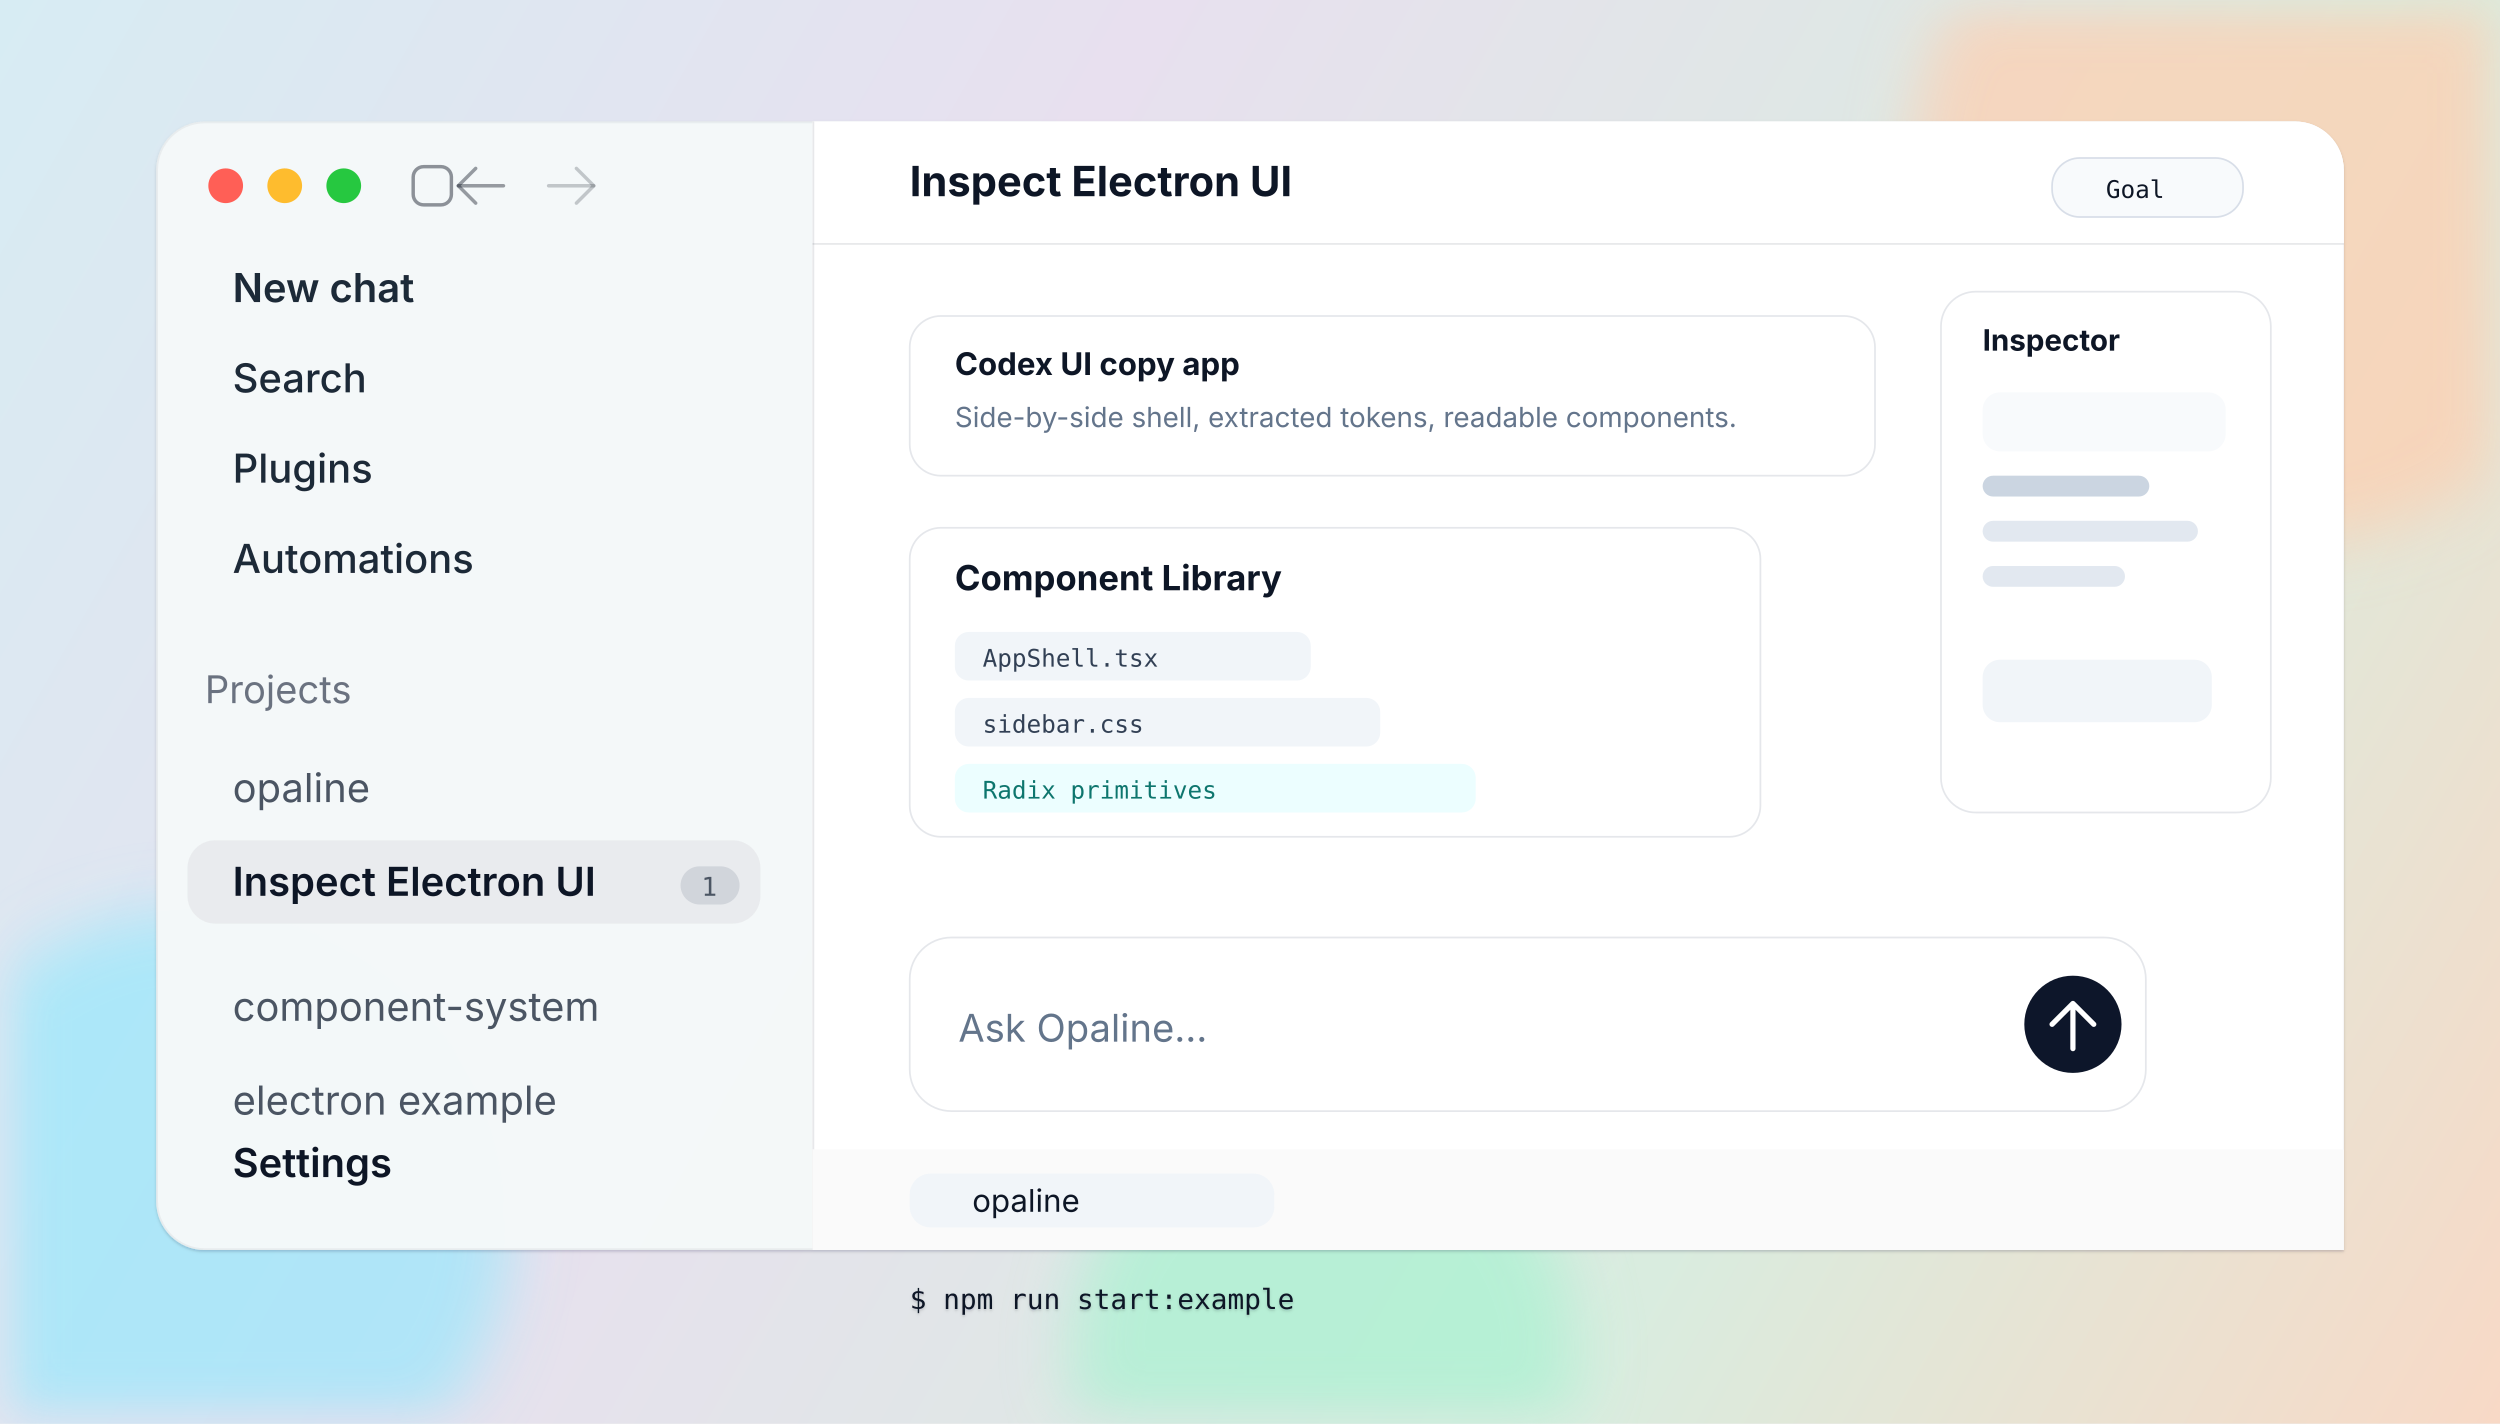
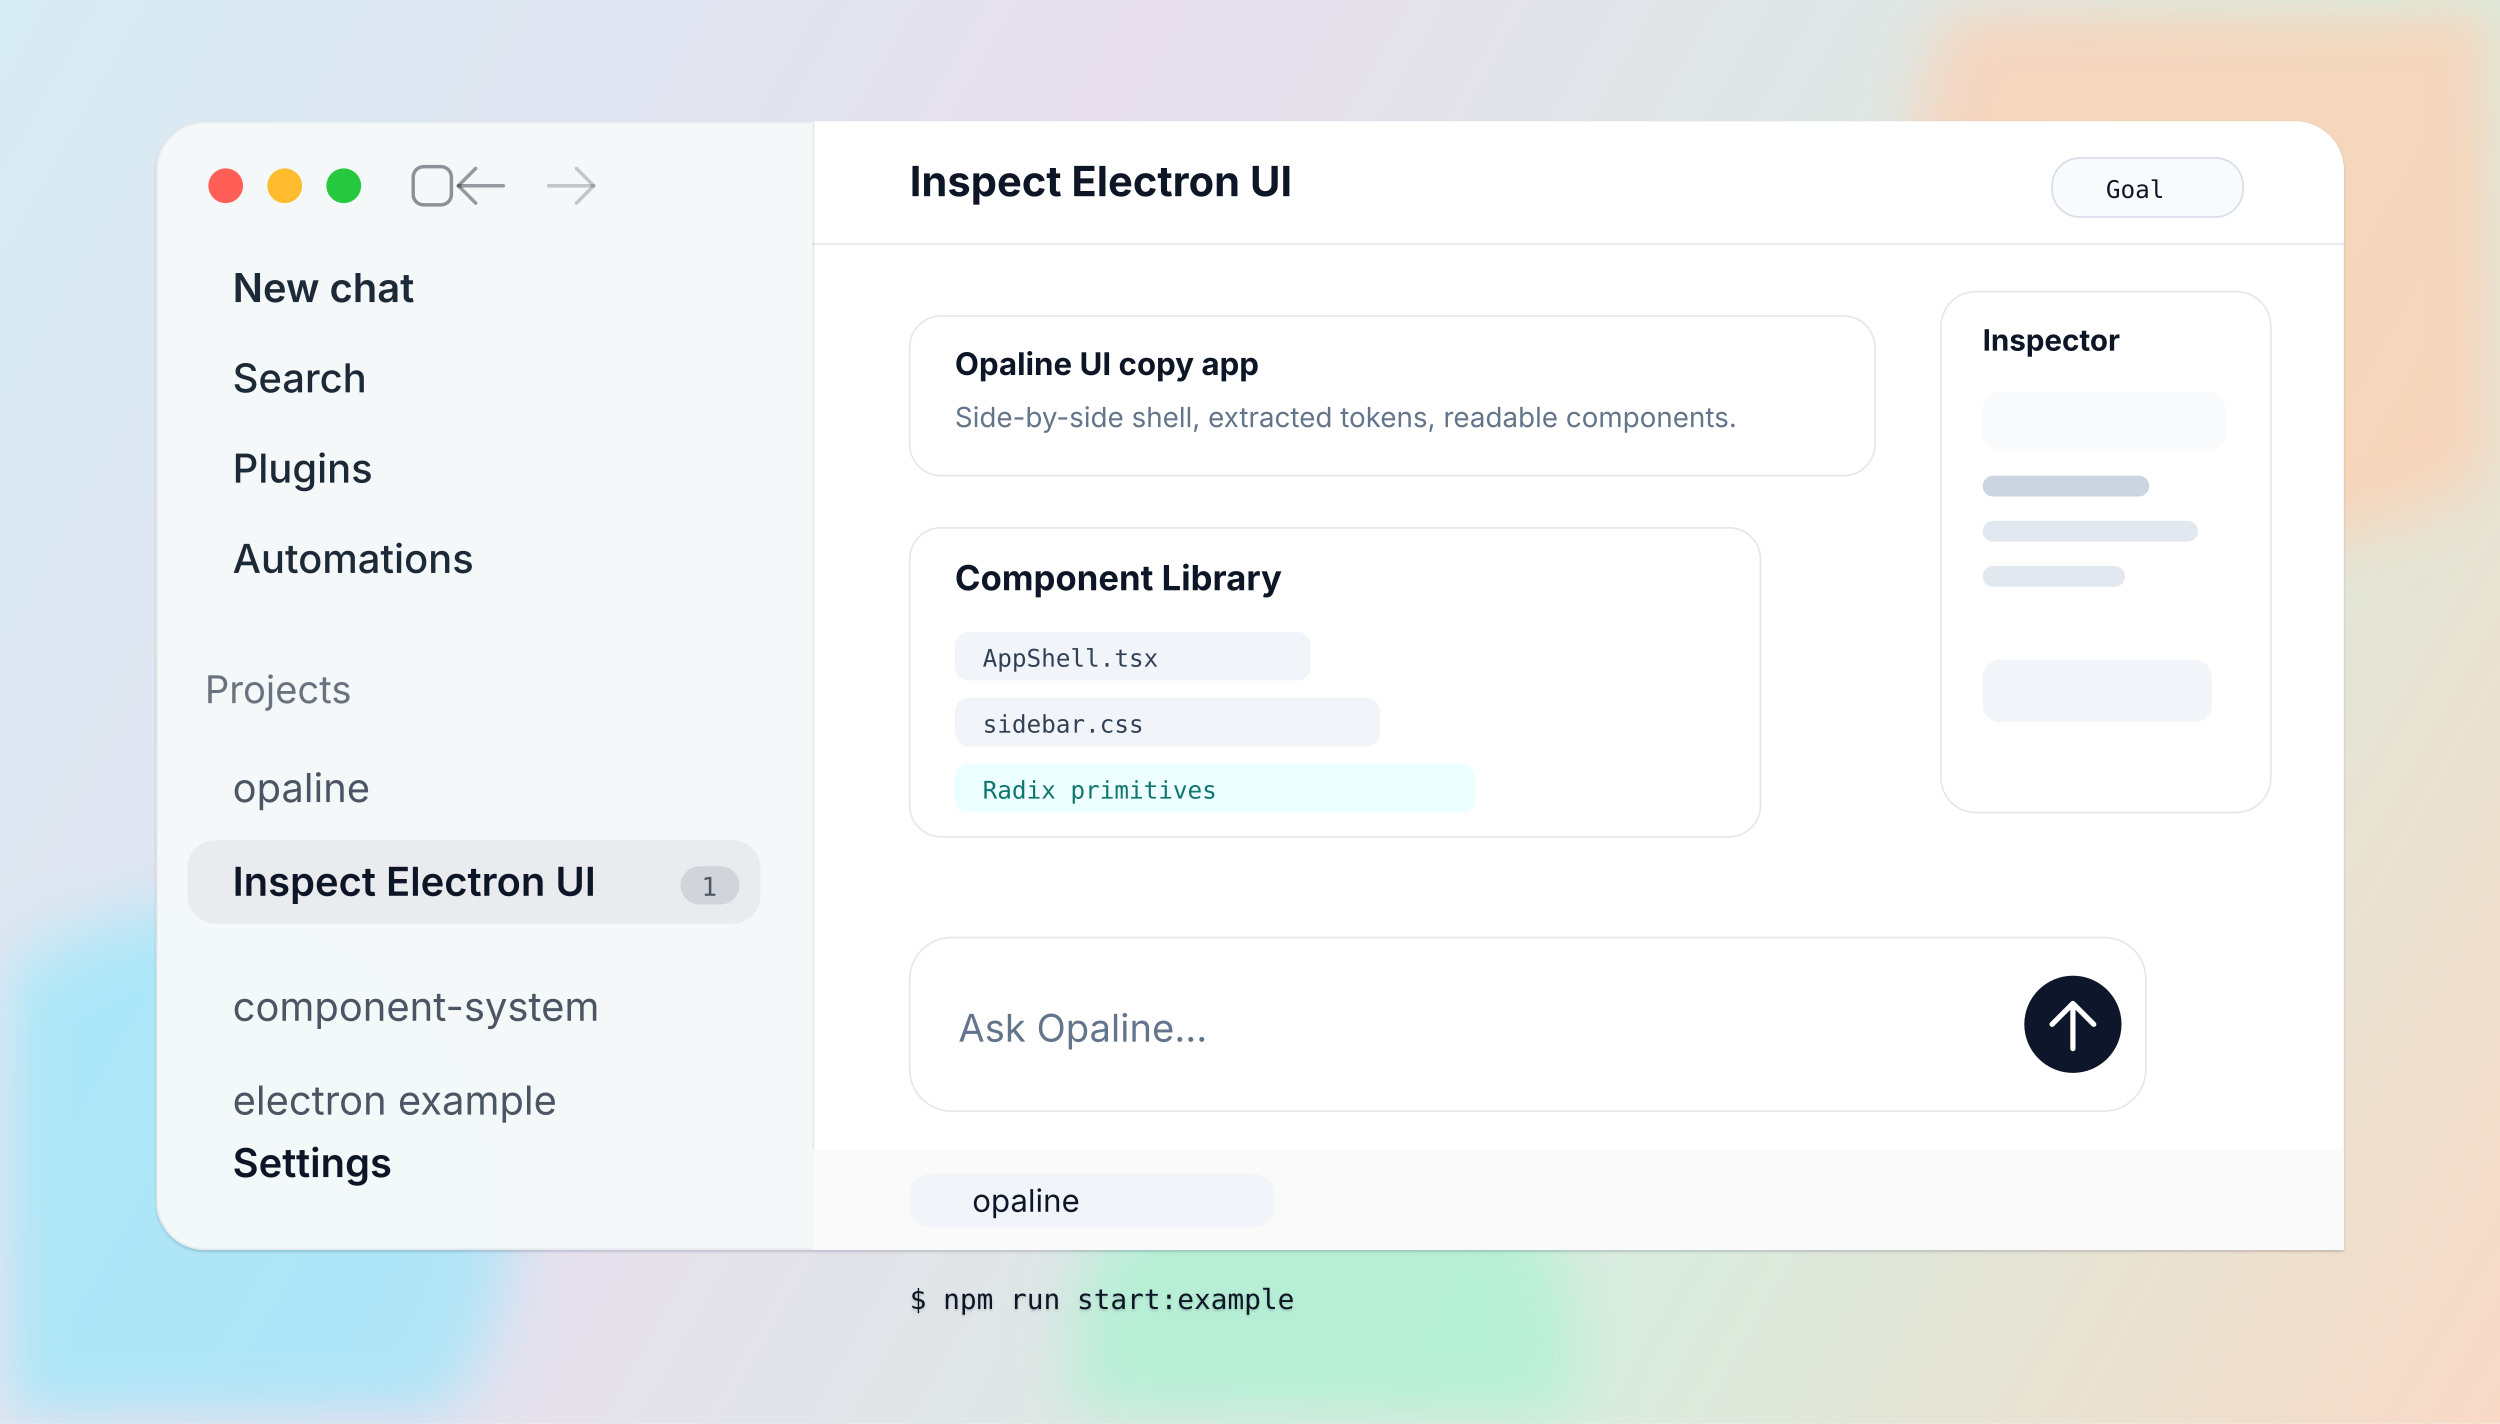
<svg xmlns="http://www.w3.org/2000/svg" width="1440" height="820" viewBox="0 0 1440 820" fill="none" role="img" aria-labelledby="title desc">
  <defs>
    <linearGradient id="wall" x1="0" y1="0" x2="1440" y2="820" gradientUnits="userSpaceOnUse">
      <stop stop-color="#d7ecf3" />
      <stop offset="0.35" stop-color="#e8e0ef" />
      <stop offset="0.72" stop-color="#d9ecdf" />
      <stop offset="1" stop-color="#f8d9c6" />
    </linearGradient>
    <filter id="shadow" x="48" y="39" width="1344" height="742" filterUnits="userSpaceOnUse" color-interpolation-filters="sRGB">
      <feDropShadow dx="0" dy="28" stdDeviation="34" flood-color="#0f172a" flood-opacity="0.18" />
      <feDropShadow dx="0" dy="1" stdDeviation="1" flood-color="#0f172a" flood-opacity="0.18" />
    </filter>
    <filter id="soft" x="-20%" y="-20%" width="140%" height="140%">
      <feGaussianBlur stdDeviation="18" />
    </filter>
  </defs>
  <rect width="1440" height="820" fill="url(#wall)" />
  <circle cx="114" cy="704" r="180" fill="#82e8ff" fill-opacity="0.55" filter="url(#soft)" />
  <circle cx="1310" cy="104" r="210" fill="#ffcdb0" fill-opacity="0.7" filter="url(#soft)" />
  <circle cx="762" cy="778" r="145" fill="#a7f3d0" fill-opacity="0.7" filter="url(#soft)" />
  <g filter="url(#shadow)">
    <rect x="90" y="70" width="1260" height="650" rx="28" fill="#ffffff" fill-opacity="0.92" />
    <rect x="90.5" y="70.5" width="1259" height="649" rx="27.5" stroke="#0f172a" stroke-opacity="0.12" />
    <path d="M90 98C90 82.536 102.536 70 118 70H468V720H118C102.536 720 90 707.464 90 692V98Z" fill="#eef4f4" fill-opacity="0.58" />
    <path d="M468 70H1322C1337.46 70 1350 82.536 1350 98V720H468V70Z" fill="#fff" fill-opacity="0.98" />
    <path d="M468 70H1322C1337.46 70 1350 82.536 1350 98V140H468V70Z" fill="#fff" />
    <line x1="468" y1="140.5" x2="1350" y2="140.5" stroke="#0f172a" stroke-opacity="0.1" />
    <line x1="468.5" y1="70" x2="468.5" y2="720" stroke="#0f172a" stroke-opacity="0.1" />
    <circle cx="130" cy="107" r="10" fill="#ff5f57" />
    <circle cx="164" cy="107" r="10" fill="#febc2e" />
    <circle cx="198" cy="107" r="10" fill="#28c840" />
    <rect x="238" y="96" width="22" height="22" rx="6" stroke="#111827" stroke-opacity="0.45" stroke-width="2" />
    <path d="M290 107H264" stroke="#111827" stroke-opacity="0.42" stroke-width="2" stroke-linecap="round" />
    <path d="M274 97L264 107L274 117" stroke="#111827" stroke-opacity="0.42" stroke-width="2" stroke-linecap="round" stroke-linejoin="round" />
    <path d="M316 107H342" stroke="#111827" stroke-opacity="0.22" stroke-width="2" stroke-linecap="round" />
    <path d="M332 97L342 107L332 117" stroke="#111827" stroke-opacity="0.22" stroke-width="2" stroke-linecap="round" stroke-linejoin="round" />
    <text x="134" y="174" fill="#1f2937" font-family="ui-sans-serif, -apple-system, BlinkMacSystemFont, 'Segoe UI', sans-serif" font-size="23" font-weight="600">New chat</text>
    <text x="134" y="226" fill="#1f2937" font-family="ui-sans-serif, -apple-system, BlinkMacSystemFont, 'Segoe UI', sans-serif" font-size="23" font-weight="500">Search</text>
    <text x="134" y="278" fill="#1f2937" font-family="ui-sans-serif, -apple-system, BlinkMacSystemFont, 'Segoe UI', sans-serif" font-size="23" font-weight="500">Plugins</text>
    <text x="134" y="330" fill="#1f2937" font-family="ui-sans-serif, -apple-system, BlinkMacSystemFont, 'Segoe UI', sans-serif" font-size="23" font-weight="500">Automations</text>
    <text x="118" y="405" fill="#6b7280" font-family="ui-sans-serif, -apple-system, BlinkMacSystemFont, 'Segoe UI', sans-serif" font-size="22">Projects</text>
    <text x="134" y="462" fill="#4b5563" font-family="ui-sans-serif, -apple-system, BlinkMacSystemFont, 'Segoe UI', sans-serif" font-size="23">opaline</text>
    <rect x="108" y="484" width="330" height="48" rx="16" fill="#e5e7eb" fill-opacity="0.75" />
    <text x="134" y="516" fill="#111827" font-family="ui-sans-serif, -apple-system, BlinkMacSystemFont, 'Segoe UI', sans-serif" font-size="23" font-weight="600">Inspect Electron UI</text>
    <rect x="392" y="499" width="34" height="22" rx="11" fill="#d1d5db" />
    <text x="404" y="516" fill="#4b5563" font-family="ui-monospace, SFMono-Regular, Menlo, monospace" font-size="15">1</text>
    <text x="134" y="588" fill="#4b5563" font-family="ui-sans-serif, -apple-system, BlinkMacSystemFont, 'Segoe UI', sans-serif" font-size="23">component-system</text>
    <text x="134" y="642" fill="#4b5563" font-family="ui-sans-serif, -apple-system, BlinkMacSystemFont, 'Segoe UI', sans-serif" font-size="23">electron example</text>
    <text x="134" y="678" fill="#111827" font-family="ui-sans-serif, -apple-system, BlinkMacSystemFont, 'Segoe UI', sans-serif" font-size="23" font-weight="600">Settings</text>
    <text x="524" y="113" fill="#111827" font-family="ui-sans-serif, -apple-system, BlinkMacSystemFont, 'Segoe UI', sans-serif" font-size="24" font-weight="700">Inspect Electron UI</text>
    <rect x="1182" y="91" width="110" height="34" rx="16" fill="#f8fafc" stroke="#d8dee8" />
    <text x="1213" y="114" fill="#111827" font-family="ui-monospace, SFMono-Regular, Menlo, monospace" font-size="14">Goal</text>
    <rect x="524" y="182" width="556" height="92" rx="18" fill="#ffffff" stroke="#e5e7eb" />
-     <text x="550" y="216" fill="#111827" font-family="ui-sans-serif, -apple-system, BlinkMacSystemFont, 'Segoe UI', sans-serif" font-size="18" font-weight="700">Codex UI copy app</text>
+     <text x="550" y="216" fill="#111827" font-family="ui-sans-serif, -apple-system, BlinkMacSystemFont, 'Segoe UI', sans-serif" font-size="18" font-weight="700">Opaline UI copy app</text>
    <text x="550" y="246" fill="#64748b" font-family="ui-sans-serif, -apple-system, BlinkMacSystemFont, 'Segoe UI', sans-serif" font-size="16">Side-by-side shell, extracted tokens, readable components.</text>
    <rect x="524" y="304" width="490" height="178" rx="18" fill="#ffffff" stroke="#e5e7eb" />
    <text x="550" y="340" fill="#111827" font-family="ui-sans-serif, -apple-system, BlinkMacSystemFont, 'Segoe UI', sans-serif" font-size="20" font-weight="700">Component Library</text>
    <rect x="550" y="364" width="205" height="28" rx="8" fill="#f1f5f9" />
    <text x="566" y="384" fill="#334155" font-family="ui-monospace, SFMono-Regular, Menlo, monospace" font-size="14">AppShell.tsx</text>
    <rect x="550" y="402" width="245" height="28" rx="8" fill="#f1f5f9" />
    <text x="566" y="422" fill="#334155" font-family="ui-monospace, SFMono-Regular, Menlo, monospace" font-size="14">sidebar.css</text>
    <rect x="550" y="440" width="300" height="28" rx="8" fill="#ecfeff" />
    <text x="566" y="460" fill="#0f766e" font-family="ui-monospace, SFMono-Regular, Menlo, monospace" font-size="14">Radix primitives</text>
    <rect x="1118" y="168" width="190" height="300" rx="20" fill="#ffffff" stroke="#e5e7eb" />
    <text x="1142" y="202" fill="#111827" font-family="ui-sans-serif, -apple-system, BlinkMacSystemFont, 'Segoe UI', sans-serif" font-size="17" font-weight="700">Inspector</text>
    <rect x="1142" y="226" width="140" height="34" rx="10" fill="#f8fafc" />
    <rect x="1142" y="274" width="96" height="12" rx="6" fill="#cbd5e1" />
    <rect x="1142" y="300" width="124" height="12" rx="6" fill="#e2e8f0" />
    <rect x="1142" y="326" width="82" height="12" rx="6" fill="#e2e8f0" />
    <rect x="1142" y="380" width="132" height="36" rx="10" fill="#f1f5f9" />
    <rect x="524" y="540" width="712" height="100" rx="24" fill="#ffffff" stroke="#e5e7eb" />
    <text x="552" y="600" fill="#64748b" font-family="ui-sans-serif, -apple-system, BlinkMacSystemFont, 'Segoe UI', sans-serif" font-size="22">Ask Opaline...</text>
    <circle cx="1194" cy="590" r="28" fill="#0f172a" />
    <path d="M1194 604V578M1182 590L1194 578L1206 590" stroke="white" stroke-width="3" stroke-linecap="round" stroke-linejoin="round" />
    <rect x="468" y="662" width="882" height="58" fill="#fafafa" />
    <rect x="524" y="676" width="210" height="31" rx="12" fill="#f1f5f9" />
    <text x="560" y="698" fill="#111827" font-family="ui-sans-serif, -apple-system, BlinkMacSystemFont, 'Segoe UI', sans-serif" font-size="18">opaline</text>
    <text x="524" y="754" fill="#111827" font-family="ui-monospace, SFMono-Regular, Menlo, monospace" font-size="16">$ npm run start:example</text>
  </g>
</svg>
